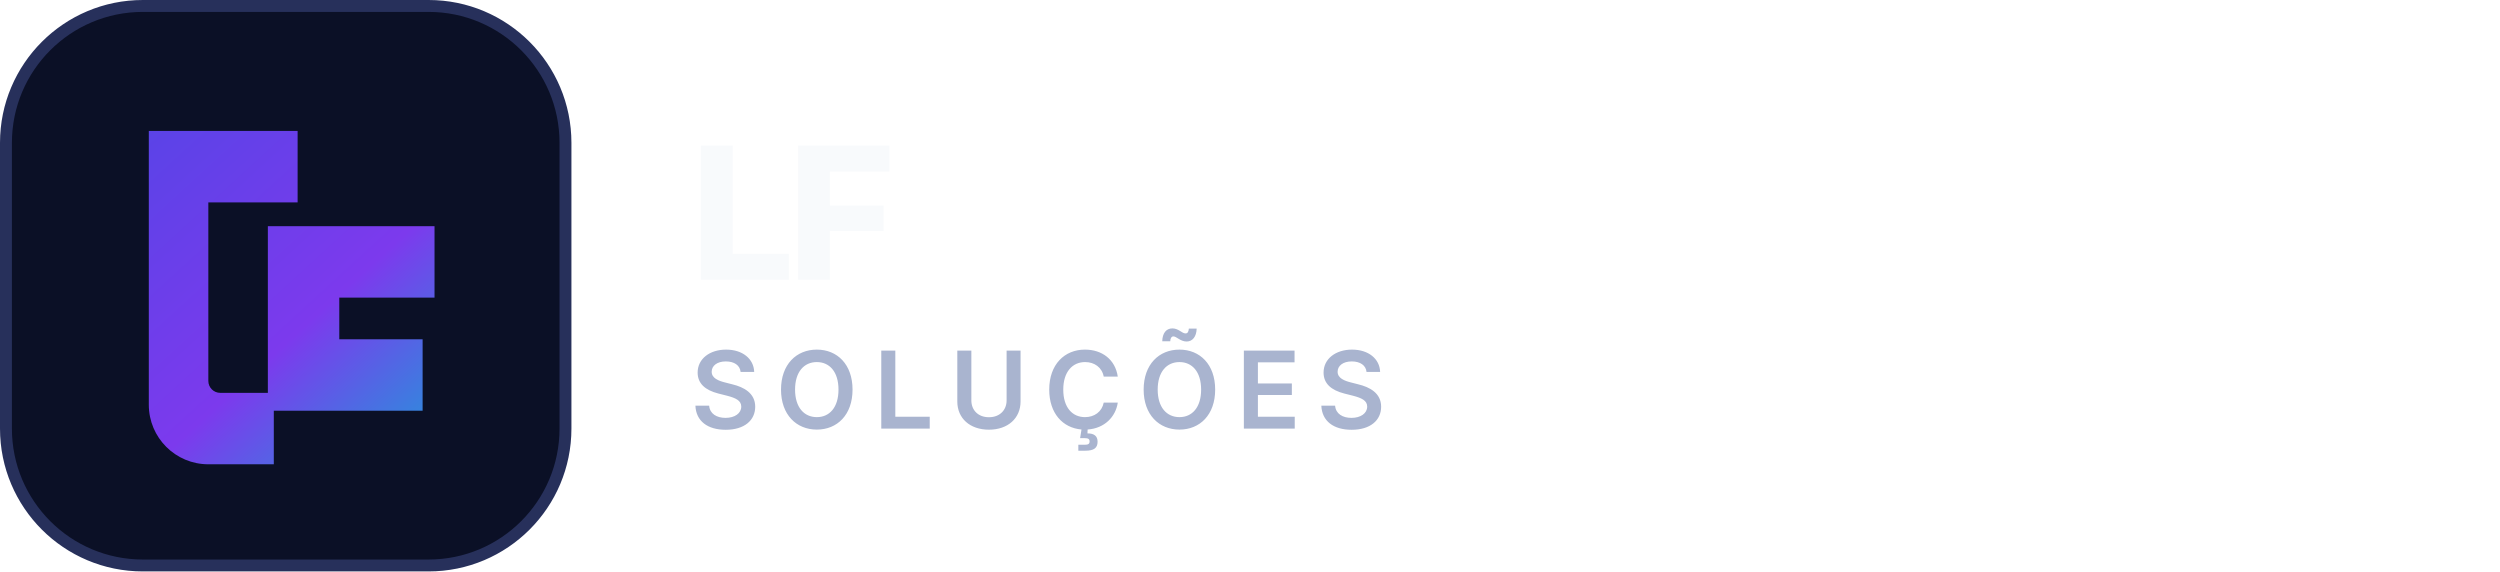
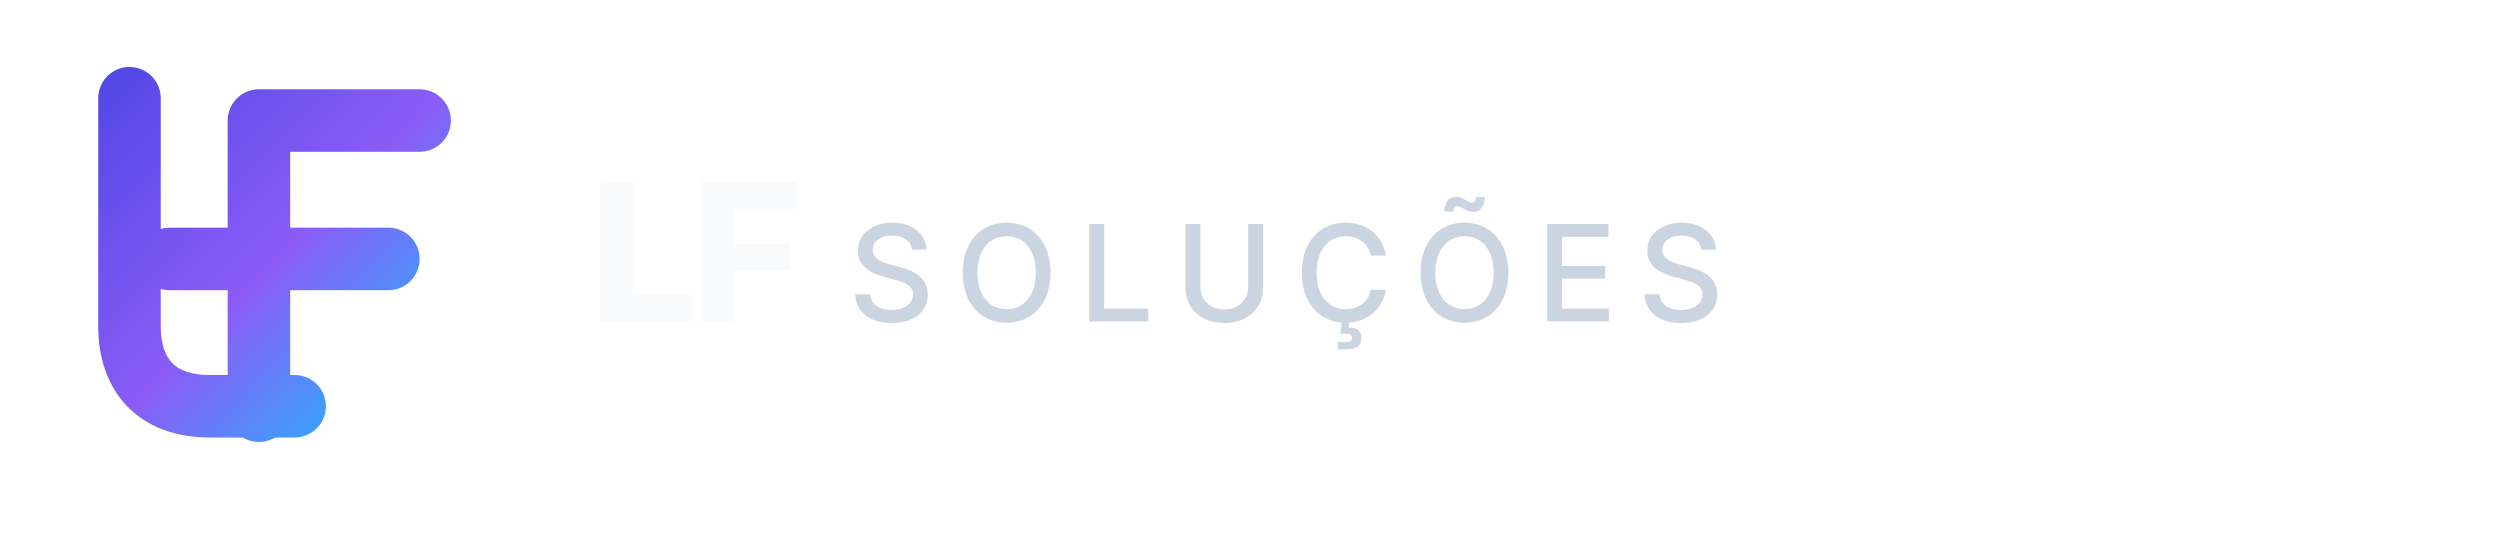
- <svg xmlns="http://www.w3.org/2000/svg" width="420" height="96" viewBox="0 0 420 96" fill="none">
+ <svg xmlns="http://www.w3.org/2000/svg" width="560" height="120" viewBox="0 0 560 120" fill="none">
  <defs>
-     <linearGradient id="g" x1="14" y1="12" x2="80" y2="84" gradientUnits="userSpaceOnUse">
+     <linearGradient id="lfPremium" x1="18" y1="18" x2="103" y2="102" gradientUnits="userSpaceOnUse">
      <stop stop-color="#4F46E5" />
-       <stop offset="0.58" stop-color="#7C3AED" />
-       <stop offset="1" stop-color="#06B6D4" />
+       <stop offset="0.50" stop-color="#8B5CF6" />
+       <stop offset="1" stop-color="#00D4FF" />
    </linearGradient>
  </defs>
-   <rect x="1" y="1" width="94" height="94" rx="23" fill="#0B1026" stroke="#27305B" stroke-width="2" />
-   <path d="M25 22V68C25 73.523 29.477 78 35 78H46V66H37C35.895 66 35 65.105 35 64V34H50V22H25Z" fill="url(#g)" />
-   <path d="M45 38H73V50H57V57H71V69H45V38Z" fill="url(#g)" />
-   <text x="116" y="47" fill="#F8FAFC" font-family="Inter, Arial, sans-serif" font-size="31" font-weight="800" letter-spacing="-1.2">LF</text>
-   <text x="116" y="72" fill="#A9B4CF" font-family="Inter, Arial, sans-serif" font-size="18" font-weight="600" letter-spacing="2.6">SOLUÇÕES</text>
+   <g transform="translate(0 0)">
+     <path d="M29 22V73C29 84 35 91 47 91H66" stroke="url(#lfPremium)" stroke-width="14" stroke-linecap="round" stroke-linejoin="round" />
+     <path d="M58 27H94M58 27V92M58 58H87" stroke="url(#lfPremium)" stroke-width="14" stroke-linecap="round" stroke-linejoin="round" />
+     <path d="M38 58H58" stroke="url(#lfPremium)" stroke-width="14" stroke-linecap="round" />
+   </g>
+   <text x="132" y="72" fill="#F8FAFC" font-family="Inter, Arial, sans-serif" font-size="43" font-weight="800" letter-spacing="-1.6">LF</text>
+   <text x="190" y="72" fill="#CBD5E1" font-family="Inter, Arial, sans-serif" font-size="30" font-weight="500" letter-spacing="4.6">SOLUÇÕES</text>
</svg>
